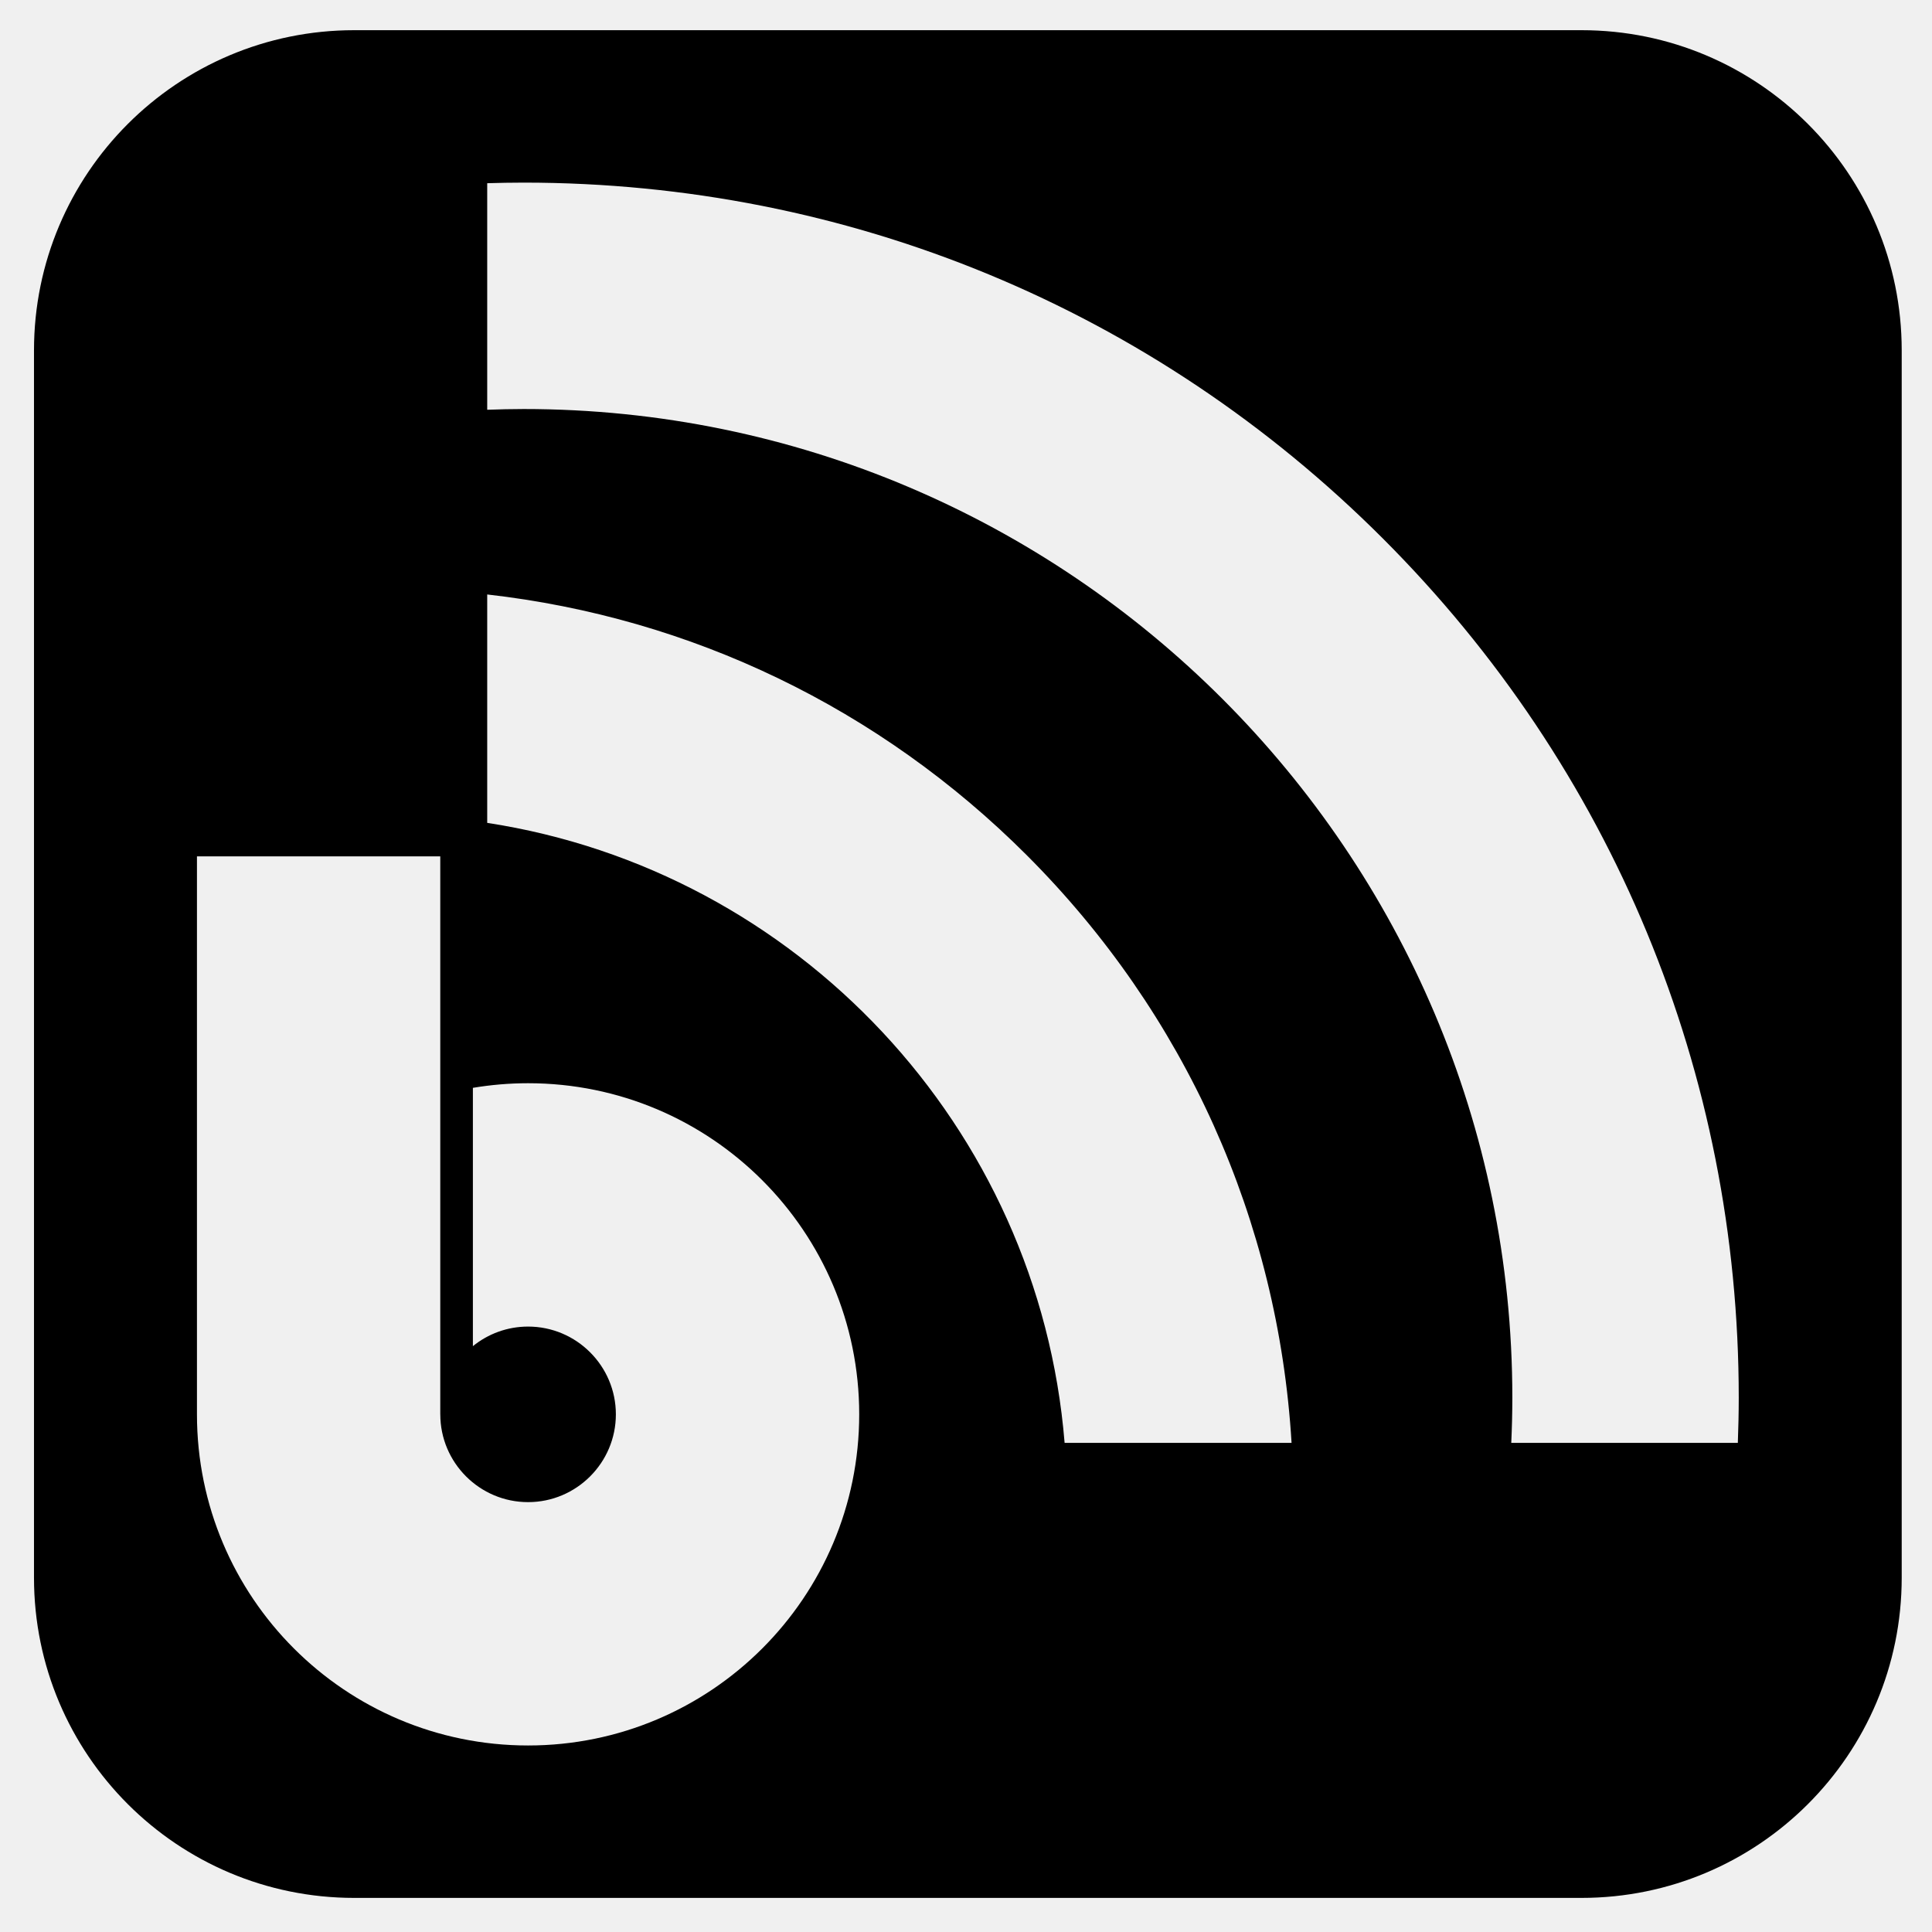
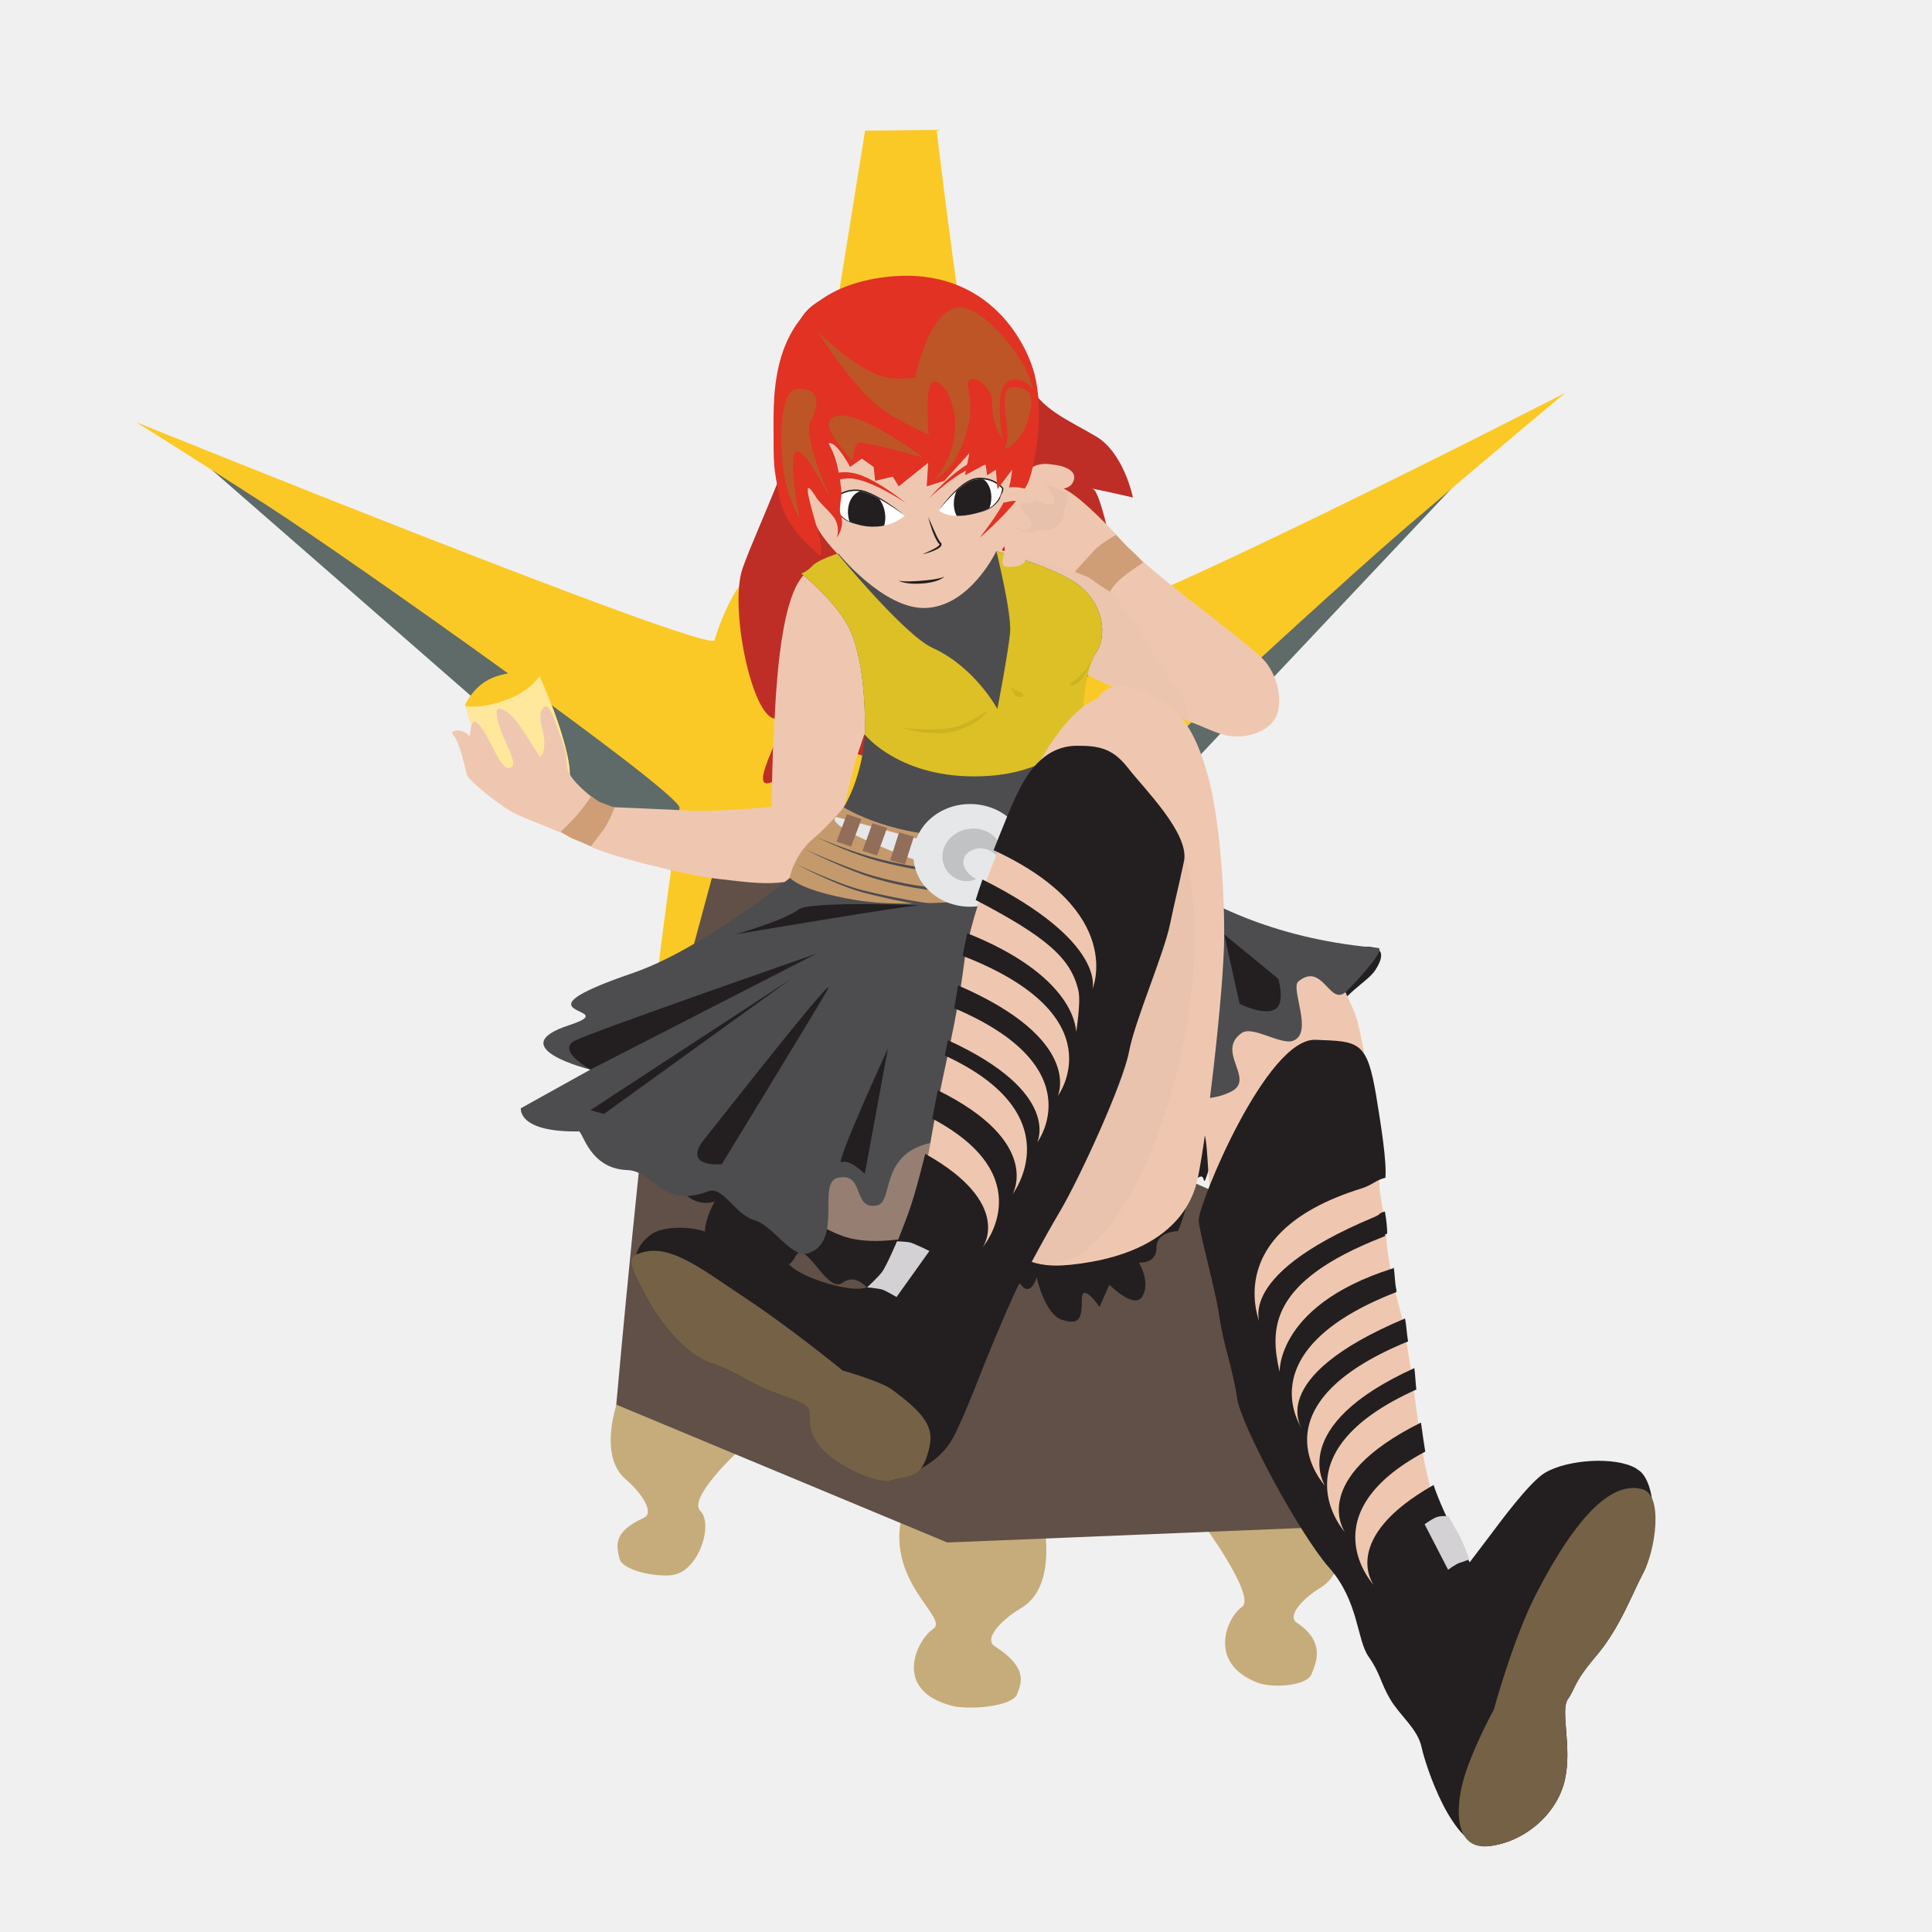
- <svg xmlns="http://www.w3.org/2000/svg" enable-background="new 0 0 512 512" height="512px" id="Layer_1" version="1.1" viewBox="0 0 512 512" width="512px" xml:space="preserve">
-   <path d="M129.116,157.539v60.53c82.088,12.598,146.196,80.478,153.017,164.306v-0.001h60.146  c-3.545-58.856-28.141-113.701-70.19-155.75C233.097,187.634,183.106,163.651,129.116,157.539z" fill="none" />
-   <path d="M139.947,287.065c-4.983,0-9.867,0.426-14.626,1.225v68.457c3.999-3.241,9.089-5.19,14.626-5.19  c12.827,0,23.264,10.436,23.264,23.262s-10.437,23.262-23.264,23.262c-12.826,0-23.263-10.436-23.263-23.262h-0.008v-84.623v-63.253  h-64.48v147.876c0,48.465,39.287,87.752,87.751,87.752c48.465,0,87.751-39.287,87.752-87.753  C227.698,326.354,188.411,287.065,139.947,287.065z" fill="none" />
-   <path d="M138.786,48.395c-3.232,0-6.453,0.063-9.67,0.157v60.039c3.211-0.116,6.431-0.196,9.67-0.196  c144.468,0,261.999,117.533,261.999,262c0,4.015-0.104,8.007-0.284,11.979h60.043c0.145-3.981,0.241-7.975,0.241-11.979  c0-86.009-33.494-166.871-94.312-227.688C305.657,81.889,224.796,48.395,138.786,48.395z" fill="none" />
-   <path d="M419.112,8H93.871C47.002,8,9.009,45.994,9.009,92.862v325.241c0,46.867,37.994,84.861,84.862,84.861h325.24  c46.867,0,84.861-37.994,84.861-84.861V92.862C503.974,45.994,465.979,8,419.112,8z M139.947,462.57  c-48.464,0-87.751-39.287-87.751-87.752V226.942h64.48v63.253v84.623h0.008c0,12.826,10.437,23.262,23.263,23.262  c12.827,0,23.264-10.436,23.264-23.262s-10.437-23.262-23.264-23.262c-5.537,0-10.627,1.949-14.626,5.19V288.29  c4.759-0.799,9.643-1.225,14.626-1.225c48.465,0,87.752,39.289,87.752,87.752C227.698,423.283,188.411,462.57,139.947,462.57z   M282.133,382.374L282.133,382.374c-6.82-83.827-70.929-151.707-153.017-164.305v-60.53c53.989,6.112,103.98,30.095,142.972,69.085  c42.05,42.049,66.646,96.894,70.19,155.75H282.133z M460.544,382.375h-60.043c0.18-3.973,0.284-7.965,0.284-11.979  c0-144.467-117.531-262-261.999-262c-3.239,0-6.459,0.08-9.67,0.196V48.552c3.217-0.095,6.438-0.157,9.67-0.157  c86.01,0,166.871,33.494,227.688,94.312c60.817,60.817,94.312,141.68,94.312,227.688C460.785,374.4,460.689,378.393,460.544,382.375  z" />
+ <svg xmlns="http://www.w3.org/2000/svg" xmlns:xlink="http://www.w3.org/1999/xlink" width="3e3px" height="3e3px" enable-background="new -211.446 -201.622 3000 3000" version="1.1" viewBox="-211.446 -201.622 3000 3000">
+   <path d="m2112.6 482.55l-923.92 979.95-1109.9-968.26s747.71 470.68 1095.6 469.54c347.98-1.133 938.14-481.24 938.14-481.24z" fill="#5E6B69" />
+   <path d="m753.4 1956.7c-24.709 65.892-21.377 114.74 6.978 138.96 25.484 21.773 44.698 52.083 27.849 59.66-50.247 22.602-41.709 45.241-37.714 63.233 3.997 17.99 54.722 28.971 81.351 25.671 42.645-5.29 64.468-80.224 44.258-99.517-20.21-19.291 56.772-91.007 56.772-91.007l-40.997-82.94s-33.183-31.958-80.648-34.452c-24.214-1.273-57.849 20.387-57.849 20.387z" fill="#C6AC7A" />
+   <path d="m1406.6 2147c15.712 75.244 3.421 127.21-32.21 148.27-32.025 18.929-58.623 48.151-41.321 59.273 51.587 33.173 42.191 56.343 34.601 74.994-7.59 18.652-73.705 24.574-100.94 17.577-93.016-23.897-54.758-102.29-29.001-119.48 25.754-17.192-79.356-75.228-46.182-184.89 3.467-11.456 59.398-5.025 59.398-5.025s42.334-28.531 95.269-22.846c27.005 2.9 60.388 32.131 60.388 32.131z" fill="#C6AC7A" />
+   <path d="m1868.2 2127.6c13.882 68.987 2.8 116.68-29.056 136.07-28.631 17.424-52.435 44.285-37.013 54.451 46.001 30.327 29.507 63.297 22.696 80.423-6.816 17.122-59.73 22.125-84.407 12.367-77.89-30.805-46.39-101.47-23.359-117.29 23.028-15.818-62.057-131.46-62.057-131.46l74.23-42.778s37.856-26.254 85.107-21.144c24.107 2.604 53.857 29.356 53.857 29.356z" fill="#C6AC7A" />
+   <path d="m1477.3 1075.1c1.165 56.344 5.299 113.54 1.821 167.96-10.706 167.56-36.707 307.7-36.707 307.7s370.43 149.53 413.81 190.94c77.884 74.337 21.393 426.56 21.393 426.56l-618.16 25.297-513.95-214.06s39.777-451.23 81.451-763.03c5.508-41.207 16.151-125.3 21.848-163.65l340.03-89.825 288.46 112.11z" fill="#615047" />
+   <path d="m2219.1 408.37s-758.44 389.14-772.7 354.78c-18.531-44.642-49.281-81.581-83.477-101.41-46.352-26.881-119.99-661.73-119.99-661.73l-111.11 1.276-104.76 650.67s-68.199 30.632-88.905 54.841c-15.364 17.964-33.257 61.728-40.115 85.625-6.406 22.32-898.03-338.56-898.03-338.56s86.903 54.31 204.93 130.41c125.85 81.139 641.91 446.14 638.84 468.65-8.862 65.169-27.855 197.52-40.35 310.82-11.842 107.38-17.439 197.63-17.439 197.63l132.6-491.06 117.34-2.162 3.824 203.74s101.31 182.74 141.8 183.15c43.666 0.446 116.26-184.44 116.26-184.44l22.391-192.28 71.657 2.455 53.91 463.07s31.051-204.54 35.832-273.28c3.394-48.78 2.462-146.69 1.67-195.58-0.252-15.542 378.52-363.56 491.74-460.39 134.54-115.07 244.08-206.21 244.08-206.21zm-1041.4 548.84c-59.634 1.223-109-47.92-110.27-109.76-1.268-61.843 46.048-112.97 105.68-114.19 59.634-1.223 109 47.92 110.27 109.76 1.268 61.843-46.048 112.97-105.68 114.19z" fill="#FBC926" />
+   <path d="m1303.8 1109.8c-112.83-2.87-366.23 116.54-415.02 145.26s-138.43 56.064-138.43 122.12c0 66.055-42.837 130.17 9.001 156.02 51.838 25.846 59.59 50.464 68.739 67.696 9.148 17.229 6.099 37.332 27.444 54.562 21.345 17.232 42.69 8.617 42.69 8.617s-42.69 74.67 15.248 74.67 30.493 40.205 30.493 40.205 64.038 2.869 79.285-28.721c15.248-31.588 48.79 57.439 73.186 40.209s42.693 11.488 60.989 34.463c18.296 22.973 109.78 5.746 137.22 0 27.445-5.748 64.033-51.699 79.283-31.594 15.25 20.104 24.398-11.484 24.398-11.484s12.193 57.436 39.639 66.051 30.496-2.869 30.496-31.59c0-28.719 27.445 11.486 27.445 11.486l15.244-34.463s39.648 40.205 51.844 17.23c12.193-22.973-6.104-51.691-6.104-51.691s27.445 2.871 27.445-22.975 33.547-25.846 33.547-25.846 14.553-35.583 14.553-52.813c0-17.232 22.035-41.962 25.086-27.601s9.148-37.336 27.445-51.693c18.297-14.359 109.78-86.155 109.78-103.39 0-17.231 71.715-76.502 71.715-102.35s45.111-48.078 57.619-67.347c42.504-65.48-77.496-22.48-77.496-22.48s-79.311 6.253-122 11.997c-42.691 5.745-420.79-184.55-420.79-184.55z" fill="#231F20" />
+   <path d="m1032.4 420.79c-2.287 64.617-67.85 195.29-90.72 259.9-22.87 64.616 20.583 260.62 59.463 230.47 38.879-30.153 34.305-142.16 29.731-73.231-4.574 68.924-100.63 208.93-34.305 170.16 66.324-38.77 105.36-58.688 164.82-19.918 59.462 38.77 121.83 185.63 195.02 93.009 73.186-92.618 49.262-186.25 111.01-225.02 61.75-38.77-8.871-95.767 34.582-130.23 43.455-34.463-75.455-99.873-52.584-112.8s78.008 96.01 78.008 96.01-27.711-146.91-41.434-151.22c-13.721-4.308 61.752 12.923 61.752 12.923s-13.723-68.925-57.178-94.771c-43.453-25.846-89.193-43.077-107.49-88.309-18.297-45.231-36.594-155.08-180.68-150.77-246.15 7.359-167.72 119.18-170 183.8z" fill="#BE2E26" />
+   <path d="m1049.1 598.85c-96.057-236.93-9.149-361.85 146.37-361.85 155.52 0 216.51 155.08 193.64 254.16-22.871 99.08-17.568 26.099-30.496 123.49-9.146 68.924-112.83 127.8-140.27 132.1-27.444 4.308-100.63-57.438-132.65-91.9-32.019-34.462-36.592-56.001-36.592-56.001z" fill="#EFC7B0" />
+   <path d="m1218.4 637.62c91.482 0 179.92 22.976 240.9 66.053 44.785 31.634 48.793 83.284 30.496 109.13-18.297 25.848-30.496 54.567-21.348 112 9.148 57.437 106.03 260.03 100.63 338.88-6.096 89.027-164.67 396.31-216.51 390.57-51.84-5.742-155.52-232.62-222.6-249.85-67.088-17.231-109.24-95.57-117.4-132.1-12.196-54.564 21.348-175.18 79.285-209.65 57.938-34.461 53.364-97.644 35.067-132.11-18.296-34.463-94.531-94.772-88.431-157.95 4.427-45.85-12.2-66.053 12.196-91.899 24.396-25.847 115.88-43.078 167.72-43.078z" fill="#EFC7B0" />
+   <path d="m581.57 1045.7c-34.501-24.23-70.641-153.13-70.641-153.13s14.106-32.886 48.109-43.88c40.946-13.239 66.781-2.771 66.781-2.771s56.326 124.61 45.835 166.49c-2.997 11.965-23.631 24.884-38.458 30.905-13.896 5.642-41.053 9.817-51.627 2.391z" fill="#FBC926" />
+   <path d="m582.17 1047.9c-34.501-24.23-70.641-153.13-70.641-153.13s24.343 5.451 66.084-10.806c35.452-13.808 48.806-35.844 48.806-35.844s56.326 124.61 45.835 166.48c-2.997 11.965-23.631 24.885-38.458 30.905-13.896 5.642-41.053 9.817-51.627 2.391z" fill="#FFE89B" />
+   <path d="m1151.3 706.54c-18.296-20.103-79.984-48.162-112.83-17.231-42.692 40.207-45.741 209.65-48.792 255.6-1.765 26.578-3.049 106.26-3.049 106.26s-82.333 8.615-131.12 5.745c-21.521-1.267-128.07-5.745-128.07-5.745s-54.892-37.336-57.94-60.31c-3.049-22.974 0.951-16.078-8.197-41.925-9.148-25.847-19.625-64.167-29.625-51.167-10.506 13.658 2.181 33.939 2.181 54.041 0 20.104-7.048 21.82-7.048 21.82s-21.347-34.462-33.544-51.693-33.544-31.591-33.544-17.231c0 14.361 9.148 34.463 15.248 48.823s18.294 37.333 3.048 37.333c-15.245 0-32.444-60.078-50.74-71.565-8.079-5.072-9.421 23.38-9.421 23.38s-2.009-5.174-9.48-8.169c-9.956-3.991-20.732-0.663-16.84 3.918 12.199 14.357 19.394 55.309 22.444 63.925 3.051 8.615 51.843 48.821 76.237 60.308s88.431 34.46 112.83 48.82c24.396 14.36 149.42 45.95 201.26 51.693 51.841 5.745 115.88 17.231 152.47-17.23 36.593-34.463 45.741-123.49 64.037-178.05 12.89-38.438 21.481-61.735 33.542-103.39 9.148-31.591 12.199-89.029 12.199-109.13-1e-7 -20.103-15.248-48.823-15.248-48.823z" fill="#EFC7B0" />
+   <path d="m1631.2 791.62c10.291 3.231-89.195-77.54-102.92-85.079s-52.602-33.385-75.473-44.154c-22.869-10.77-50.314-17.231-67.467-7.539s-48.027 30.154-42.311 57.078c5.717 26.924 24.014 65.694 35.449 78.617s13.723 16.515 13.723 16.515 213.84 100.87 245.86 112.72l-6.861-128.16z" fill="#EBC5AE" />
+   <path d="m1437.9 1324c-125.03 37.333-158.57 45.948-204.31 54.564-45.742 8.615 109.77-103.39 70.134-143.59-39.641-40.206-234.31-116.69-277.49-63.18-57.938 71.796-85.382 336.01-64.037 404.93 21.345 68.926 76.952 119.84 134.17 140.72 121.98 44.514 411.67-112 481.8-152.21l-140.27-241.23z" fill="#967F72" />
+   <path d="m1578.2 1565.2c70.135-40.206 64.033-25.846 76.232-14.359s6.098 71.797 18.297 129.23c12.199 57.434 21.342 114.88 27.443 157.95 6.104 43.076 21.344 83.281 27.445 126.36s97.584 212.52 143.32 264.21c45.742 51.693 42.691 112 60.986 137.85 18.297 25.846 18.293 40.209 33.543 66.055s42.695 45.947 48.791 74.666c6.098 28.721 36.594 100.52 91.482 94.771 54.889-5.742 79.283-43.076 79.283-94.771 0-51.693-39.645-106.26-27.445-123.49 12.199-17.23 21.348-5.742 57.939-48.82 36.594-43.078 73.188-103.38 91.482-137.85 18.297-34.463 42.695-94.771 3.053-103.39-39.645-8.617-67.088-8.617-106.73 14.357-24.502 14.199-85.385 91.898-100.63 112s-12.199 45.947-45.742 8.615c-33.541-37.33-45.74-114.87-54.889-152.21-9.146-37.336-24.389-186.67-39.639-244.11-15.25-57.434-21.348-97.639-21.348-117.74 0-20.104-10.67-57.439-10.67-77.539 0-20.102-19.82-229.75-41.168-272.83s-26.877-86.478-94.533-89.028c-76.236-2.873-231.75 11.49-356.78 48.823l140.27 241.23z" fill="#EFC7B0" />
+   <path d="m1928.6 1270.4c-140-12-273.87-57.606-396.48-162.26-62.348-53.213-58.574-151.51-63.639-183.32-9.148-57.435 3.051-86.154 21.348-112 18.297-25.847 14.289-77.497-30.496-109.13-35.168-24.841-123.63-49.611-123.63-49.611s-41.033 86.944-111.17 88.381c-64.312 1.316-134-84.403-134-84.403s-31.679 9.734-39.811 18.351c-9.807 10.391-17.983 12.662-17.983 12.662s55.863 44.059 75.922 87.854c26.681 58.252 22.87 162.26 22.87 162.26s-2.466 69.28-39.642 123.49c-15.822 23.071-23.904 42.321-36.041 52.357-18.055 14.929-40.709 46.512-40.709 46.512s-136.41 110.83-243.76 147.68c-201.02 69.007-9.002 51.574-99.01 81.009-106.26 34.746 33.003 69.007 33.003 69.007l-108.01 60.006s-6.047 37.44 90.009 36.004c6.227-0.093 16.306 57.852 75.008 60.006 42.774 1.568 52.67 60.448 126.01 33.003 22.984-8.604 41.511 36.385 72.007 45 28.908 8.168 57.553 60.524 84.008 51.005 53.92-19.402 12.266-109.62 45.004-117.01 42.666-9.633 22.097 50.713 60.834 42.875 38.217-7.731-27.445-155.08 258.44-79.693 62.75 16.548-4.992-231.24 111.65-136.47 28.119 22.847 116.88 71.602 179.92 39.489 38.518-19.623-24.65-61.888 16.365-91.052 16.791-11.938 60.758 19.216 80 12 32-12-4.82-81.492 8-92 38.625-31.66 48.592 41.248 75 15 31.492-31.299 59.12-66.132 49-67z" fill="#4D4D4F" />
+   <path d="m1337.3 899.28s17.094-89.039 19.744-118.72c2.654-29.749-21.368-126.5-21.368-126.5s88.467 24.77 123.63 49.611c44.785 31.634 48.793 83.284 30.496 109.13-18.297 25.848-21.348 112-21.348 112s-28.473 74.598-156.28 78.975c-125.79 4.309-180.68-64.616-180.68-64.616s3.811-104.01-22.87-162.26c-20.059-43.795-75.922-87.854-75.922-87.854s8.177-2.272 17.983-12.662c8.132-8.617 38.237-18.351 38.237-18.351s103.74 126.38 147.65 146.34c66 30 100.72 94.902 100.72 94.902z" fill="#DDC025" />
+   <path d="m1752 824.29c-15.246-17.23-100.82-82.189-131.12-106.26-38.881-30.873-76.232-63.18-88.432-77.54-11.006-12.957-64.199-70.309-92.416-83.514 6.91-1.045 13.965-4.734 16.18-14.13 2.037-8.624-4.509-13.585-6.68-14.967-11-7-20.52-7.073-31.057-8.727-13.723-2.153-30.875 3.231-30.875 10.77 0 1.314 0.51 2.559 1.312 3.727-3.537-1.435-7.227-2.251-10.461-1.574-10.291 2.154-18.297 16.154-12.578 19.385 0.896 0.509 2.008 1.215 3.215 2.023-4.256-2.257-8.434-3.523-11.221-2.023-7.541 4.059-14.082 22.445-12.797 27.26-7.238-2.017-9.58 5.66-12.359 8.279-6.861 6.462-6.861 17.231-2.287 22.616s12.578 7.538 12.578 16.154 5.717 20.461 5.717 25.847c0 5.385-5.717 20.462-2.287 24.77 3.432 4.308 33.162 3.231 34.307-8.617l0.91-2.022c6.148-6.74 42.893 12.107 61.984 17.101 20.582 5.385 32.018 8.615 41.166 8.615s65.182 71.08 74.33 87.233c9.146 16.154 52.602 89.386 62.893 92.618l16.01 48.462c28.941 10.708 46.889 22.258 71.283 22.258 24.393 0 57.939-11.488 64.037-40.206s-6.102-60.31-21.348-77.541z" fill="#EFC7B0" />
+   <path d="m1636.1 1157.4s-72.264 22.453-174.55 38.368c-45.168 7.03-100.77-0.141-154.02 1.838-67.63 2.514-132.15 8.031-190.73-1.769-88.022-14.722-102.01-34.847-102.01-34.847s6.861-36.617 38.88-62.463c16.787-13.55 45.315-46.385 45.315-46.385s80.62 51.46 208.55 44.231c114.35-6.462 183.73-39.487 183.73-39.487s26.68 41.64 50.314 63.18c18.912 17.235 94.527 37.333 94.527 37.333z" fill="#C49A6C" />
+   <path d="m1024.7 1140.2c5.588 2.651 11.229 5.189 16.864 7.732 5.635 2.544 11.292 5.036 16.972 7.472 11.356 4.88 22.826 9.483 34.357 13.879 11.547 4.341 23.222 8.389 35.104 11.471 11.946 2.911 24.043 5.644 36.103 8.226 48.255 10.422 97.288 17.478 146.59 19.122 6.156 0.207 12.338 0.366 18.455 0.312 6.143-0.051 12.283-0.284 18.414-0.678 12.266-0.796 24.488-2.275 36.637-4.236 24.312-3.932 48.236-10.091 71.973-16.892 11.867-3.417 23.686-7.038 35.512-10.664 11.842-3.597 23.623-7.254 35.342-11.193 23.463-7.751 46.674-16.318 69.443-25.989-11.166 5.329-22.559 10.18-34.035 14.811-11.479 4.635-23.049 9.04-34.699 13.236-11.656 4.165-23.443 8.025-35.213 11.8-11.768 3.808-23.545 7.615-35.395 11.226-23.676 7.265-47.736 13.562-72.248 17.746-12.248 2.103-24.611 3.617-37.031 4.455-6.209 0.415-12.432 0.668-18.656 0.735-6.252 0.07-12.438-0.074-18.643-0.266-24.808-0.789-49.548-3.077-74.12-6.436-24.574-3.376-48.954-8.006-73.131-13.418-6.043-1.365-12.067-2.802-18.083-4.267l-9.015-2.227c-2.996-0.755-6.008-1.482-9.021-2.326-12.004-3.372-23.655-7.677-35.167-12.268-11.52-4.578-22.818-9.667-34.037-14.896-11.212-5.244-22.331-10.686-33.27-16.467z" fill="#4D4D4F" />
+   <path d="m1038.5 1117.2c5.021 2.245 10.067 4.43 15.118 6.602 5.042 2.192 10.097 4.353 15.164 6.482 10.132 4.263 20.325 8.379 30.562 12.358 10.23 3.994 20.528 7.811 30.927 11.271 5.196 1.737 10.418 3.378 15.681 4.834 5.287 1.472 10.585 2.89 15.9 4.231 21.253 5.389 42.792 9.58 64.524 12.411 21.719 2.914 43.602 4.59 65.518 5.261 21.918 0.7 43.871 0.684 65.656-1.316 10.891-0.99 21.738-2.405 32.5-4.356 10.762-1.938 21.436-4.383 32.025-7.189 21.182-5.597 42.072-12.518 62.984-19.236 10.443-3.389 20.826-6.967 31.123-10.776 5.143-1.922 10.254-3.93 15.295-6.1 2.522-1.087 5.021-2.217 7.504-3.39 2.469-1.196 4.945-2.402 7.246-3.909-2.209 1.645-4.617 3.005-7.018 4.352-2.408 1.341-4.869 2.581-7.348 3.783-4.959 2.404-9.994 4.648-15.062 6.809-10.131 4.339-20.443 8.229-30.805 11.967-5.178 1.885-10.393 3.651-15.607 5.397l-15.674 5.192c-10.473 3.398-20.996 6.697-31.65 9.589-21.281 5.852-43.096 10.091-65.125 12.113-22.031 2.076-44.156 2.139-66.188 1.507-22.047-0.744-44.077-2.485-65.946-5.502-21.857-3.073-43.552-7.402-64.857-13.139-5.327-1.429-10.631-2.933-15.916-4.488-5.311-1.566-10.555-3.313-15.758-5.15-10.396-3.709-20.63-7.796-30.792-12.037-10.151-4.267-20.201-8.758-30.204-13.342-5-2.295-9.985-4.622-14.956-6.978-4.96-2.379-9.903-4.793-14.822-7.252z" fill="#4D4D4F" />
+   <path d="m1056.8 1098.5c4.644 1.959 9.323 3.832 14 5.705 4.672 1.883 9.36 3.726 14.062 5.53 9.399 3.621 18.876 7.027 28.379 10.328 9.505 3.294 19.093 6.335 28.746 9.076 4.823 1.371 9.687 2.587 14.572 3.804 4.881 1.209 9.771 2.372 14.673 3.479 19.6 4.463 39.386 8.057 59.306 10.689 19.912 2.69 39.941 4.504 60.015 5.544 20.072 1.014 40.197 1.644 60.232 0.846 10.02-0.413 20.021-1.124 29.969-2.304 9.949-1.174 19.842-2.806 29.648-4.874 19.633-4.095 38.902-9.912 58.051-16.124 19.324-5.533 37.359-14.58 54.906-24.521-8.348 5.664-17.059 10.791-25.99 15.537-4.471 2.369-9.031 4.588-13.725 6.545-4.703 2.004-9.516 3.537-14.266 5.214-19.076 6.544-38.375 12.696-58.176 17.066-19.789 4.378-40.004 6.896-60.24 7.733-10.117 0.433-20.246 0.512-30.354 0.345-10.105-0.175-20.203-0.489-30.293-1.051-20.179-1.111-40.328-2.978-60.354-5.768-20.018-2.843-39.913-6.589-59.562-11.32-4.911-1.187-9.809-2.427-14.691-3.714-4.878-1.282-9.769-2.606-14.611-4.09-9.69-2.93-19.215-6.32-28.669-9.863-9.455-3.545-18.782-7.407-28.062-11.357-9.277-3.96-18.487-8.072-27.566-12.458z" fill="#4D4D4F" />
+   <path d="m1383 1126.6c0 44.037-39.42 79.734-88.051 79.734-48.632 0-88.052-35.697-88.052-79.734s39.419-79.736 88.052-79.736c48.631 0 88.051 35.699 88.051 79.736z" fill="#E6E7E8" />
+   <path d="m1087.3 1067s-35.069 10.05 137.98 72.513c59.834 21.598 27.446-28.001 27.446-28.001l-165.43-44.512z" fill="#E6E7E8" />
+   <path d="m1500.3 1068.4s33.725 22.975-85.203 54.563c-61.674 16.381-57.355-18.668-57.355-18.668l142.56-35.896z" fill="#E6E7E8" />
+   <polygon points="1110.1 1112.9 1087.5 1105.2 1103.7 1062.7 1126.3 1070.3" fill="#926D5A" />
+   <polygon points="1150.5 1126.8 1127.8 1119.5 1143.3 1076.7 1166 1084" fill="#926D5A" />
+   <polygon points="1193.8 1140.7 1170.8 1134.2 1184.6 1090.9 1207.6 1097.4" fill="#926D5A" />
+   <path d="m1304.1 1163.2c-6.754 3.755-15.494 4.441-23.878 2.197-8.381-2.247-16.394-7.653-21.74-15.497-2.643-3.918-4.639-8.398-5.641-13.144-0.234-1.182-0.479-2.377-0.619-3.579l-0.119-0.905-0.027-0.228-0.006-0.057v-0.467l-0.01-0.073-0.027-0.3-0.1-1.191c-0.018-3.019 0.163-5.286 0.529-7.773 1.553-9.838 7.1-18.968 14.723-25.43 7.613-6.523 17.325-10.533 27.154-11.539 4.857-0.467 9.932-0.384 14.488 0.528 4.854 0.839 9.346 2.389 13.521 4.554 8.301 4.303 14.896 11.093 18.143 18.883 3.26 7.741 3.133 16.42-0.941 22.789-4.014-6.343-8.715-10.286-13.516-12.716-4.775-2.424-9.482-3.45-13.799-3.587-2.125-0.086-4.277 0.091-6.131 0.355-2.154 0.37-3.871 0.709-5.646 1.37-3.432 1.217-6.342 2.899-8.721 4.908-2.381 2.025-4.142 4.272-5.451 6.858-0.33 0.623-0.598 1.505-0.822 1.653l-0.168 1.187-0.045 0.297-0.014 0.073c-0.008 0.39 0.003-0.485 0-0.391l-0.006 0.017-0.021 0.071-0.08 0.285c-0.133 0.384-0.198 0.77-0.305 1.166-0.262 1.566-0.449 3.276-0.28 5.129 0.55 7.45 6.129 17.262 19.555 24.557z" fill="#C0C2C4" />
+   <path d="m1300.7 1631.3c14.32 38.004 19.822 68.924 45.74 91.898 31.6 28.008 41.168 51.693 137.22 34.461 96.055-17.232 150.95-64.617 164.67-129.23 13.723-64.617 41.168-292.93 41.168-379.08 0-86.156-9.148-193.85-27.445-254.16-18.297-60.31-36.592-90.464-82.334-116.31-45.74-25.846-74.686-15.833-86.906 4.309-36.594 60.31-155.52 310.16-178.39 379.08-21.873 65.915-10.672 142.16-28.968 202.47-20.914 68.938-1.527 122.06 15.246 166.57z" fill="#EFC7B0" />
+   <path d="m1611.4 1480.2c-48.987 177.29-129.01 300.03-216.02 279.03-58.793-14.192-60.276-241.77-15.001-420.04 48.005-189.02 133.54-286.03 194.02-286.03s100.01 199.02 37.004 427.04z" fill="#E9C3AD" />
+   <path d="m828.06 1710.3c-15.246 14.361-24.394 22.977-3.049 66.055 21.346 43.078 57.938 94.771 100.63 109.13s54.889 28.721 91.481 43.078c36.593 14.357 60.989 17.23 60.989 34.463 0 17.23-12.199 45.951 15.246 60.309 27.444 14.357 48.79 43.078 73.186 34.463 24.396-8.617 57.94-20.102 70.137-66.053s33.541-71.793 57.937-129.23c24.396-57.439 64.039-100.51 76.236-120.62 12.197-20.104 33.539-41.643 64.035-93.336s97.584-198.16 106.73-246.98 60.99-180.93 64.037-229.75c3.047-48.82 21.342-74.667 30.49-117.74 9.148-43.078-57.939-109.13-82.334-140.72-24.393-31.588-30.49-40.207-60.984-30.154-30.496 10.051-73.188 58.874-106.73 130.67-33.545 71.795-88.436 186.67-100.63 281.44-12.197 94.771-30.495 157.95-45.74 241.24-15.246 83.281-21.344 132.1-42.69 186.67-21.347 54.564-3.051 12.926-15.248 53.131-12.197 40.205-21.348 80.41-42.693 63.178-21.345-17.23-112.83-40.203-131.12-57.436-18.296-17.23-85.383-48.82-109.78-60.309s-70.136-11.488-70.136-11.488z" fill="#EFC7B0" />
+   <path d="m1540.1 990.85c-24.395-31.589-46.975-34.462-79.283-34.462-32.02 0-60.986 17.23-83.857 57.438-16.143 28.379-29.354 64.916-45.562 104.67 206.04 95.277 153.43 215.89 153.43 215.89s22.871-73.231-170.72-170.37c-3.709 10.56-7.227 21.206-10.523 31.864 110.35 57.737 147.81 90.407 159.52 140.66 5.199 22.316-7.875 91.081-7.875 91.081 17.023-35.081-7.826-117.58-164.64-180.06-2.812 11.886-5.23 23.629-7.165 35.112 240.52 93.442 147.66 217.56 147.66 217.56s41.023-87.166-154.89-171.73c-1.89 12.24-3.875 23.979-5.933 35.379 216.9 92.091 128.8 208.51 128.8 208.51s39.111-77.445-138.52-158.79c-1.657 7.956-3.328 15.853-5.012 23.708 200.13 92.489 105.23 215.55 105.23 215.55s47.77-80.48-115.85-161.46c-2.97 14.223-5.896 28.796-8.73 43.985 171.17 90.779 78.527 199.3 78.527 199.3s48.119-67.537-89.455-144.66c-19.225 76.525-24.203 87.83-41.928 133.14-21.347 54.564-29.997 73.176-57.938 76.1-27.444 2.873-89.959-17.227-108.25-34.457-18.296-17.232-103.68-40.205-128.07-51.693-24.396-11.49-70.563-11.082-88.433 1.434-28.875 20.223-33.542 47.387-12.197 90.465s62.512 96.209 105.2 110.57c42.693 14.359 54.89 28.721 91.482 43.078s64.988 17.232 64.988 34.461c0 17.232-8.741 21.141 11.246 48.311 18.354 24.949 89.957 63.693 114.35 55.078 24.396-8.617 70.516-23.686 93.006-66.053 19.822-37.34 42.691-101.95 67.085-159.39 24.396-57.439 32.021-74.668 44.221-94.771 12.195-20.104 24.389-45.951 54.885-97.645s97.584-198.16 106.73-246.98c9.148-48.821 54.322-151.55 64.037-199.59 6.098-30.155 12.195-53.128 21.342-96.206 9.148-43.078-62.514-113.44-86.906-145.03z" fill="#231F20" />
+   <path d="m777.74 1746.1c-14.399 6.25-10.671 15.797 10.674 58.875s62.512 96.209 105.2 110.57c42.693 14.359 54.89 28.721 91.482 43.078s60.988 17.232 60.988 34.461c0 17.232-1.525 35.898 24.394 60.311 22.198 20.908 80.809 51.693 105.2 43.078 24.396-8.617 43.237 0.127 54.889-45.951 7.625-30.154 3.244-50.477-56.799-94.283-18.375-13.402-76.531-29.621-76.531-29.621s-81.977-66.863-151.79-113.02c-71.663-47.387-120.43-88.023-167.72-67.49z" fill="#756246" />
+   <path d="m2335.4 2083c-2.285-1.674-4.654-3.32-7.066-4.943-32.031-18.098-104.61-13.701-140.24 6.949-24.5 14.199-71.662 78.975-86.906 99.08-15.248 20.104-30.496 40.205-30.496 40.205s-40.059-71.695-56.104-120.04c-147.47 83.494-92.936 155.22-92.936 155.22s-102.36-109.85 80.027-207.02c-2.055-12.6-4.293-28.09-6.678-45.129-177.45 88.338-117.95 170.3-117.95 170.3s-111.26-121.66 110.82-221.6c-1.152-8.217-1.9-25.072-3.09-33.25-200.02 90.609-138.61 182.7-138.61 182.7s-117.3-123.48 128.82-224.17c-2.238-13.156-2.502-25.225-4.777-35.59-223.14 93.898-158.35 173.6-158.35 173.6s-91.482-122.77 144.7-214.51c2.203-0.854-1.652-1.643 0.518-2.465-3.002-13.041-2.422-24.865-4.32-35.426-4.561 1.697 3.16-0.416-1.691 1.115-189.9 59.947-174.21 171.84-175.8 159.74-14.102-63.896-18.676-138.56 160.34-208.48 9.701-3.791-2.129-2.519 7.027-5.338-0.09-9.121-1.25-21.59-3.613-34.383-12.102 3.492-4.316 3.541-17.285 8.961-225.29 94.127-174.29 171.04-174.29 171.04s-71.662-145.03 154.26-215.48c18.873-5.885 21.869-12.75 38.139-16.949 2.08-25.455-6.889-81.739-14.004-125.12-14.407-87.834-26.877-86.478-94.533-89.027-76.236-2.873-181.44 254.16-181.44 280 0 16.248 25.918 106.26 32.02 149.34 6.102 43.078 21.342 83.283 27.445 126.36 6.1 43.078 97.582 212.52 143.32 264.21 45.742 51.693 42.691 112 60.988 137.85 18.295 25.848 18.291 40.209 33.541 66.057 15.25 25.846 42.695 45.947 48.791 74.666 6.098 28.721 48.793 159.39 103.68 153.65 54.891-5.742 106.73-48.824 118.93-103.39 11.311-50.582-7.627-107.7 4.574-124.93 12.199-17.232 7.621-24.408 44.213-67.486s54.889-94.771 73.186-129.23 23.986-126.44-3.047-155.08c-0.652-0.693-1.371-1.353-2.113-2.006z" fill="#231F20" />
+   <path d="m2064.6 2550.3c-17.127 50.693-19.82 120.62 35.068 114.88 54.891-5.742 106.73-48.824 118.93-103.39 11.311-50.582-7.627-107.7 4.574-124.93 12.199-17.232 7.621-24.408 44.213-67.486s54.889-94.771 73.186-129.23 31.34-119.95-1.523-129.23c-45.74-12.924-99.861 36.49-164.67 161.54-35.855 69.189-66.324 180.93-66.324 180.93s-27.443 49.539-43.453 96.924z" fill="#756246" />
+   <path d="m1180.7 1812.4s-16.354-9.67-21.803-11.459c-5.987-1.959-23.949-3.541-23.949-3.541s17.768-16.273 23.69-24.568c6.837-9.58 22.777-46.932 22.777-46.932s15.817 0.408 21.09 1.982c7.31 2.178 29.238 13.02 29.238 13.02l-51.043 71.498z" fill="#D3D1D3" />
+   <path d="m2037.1 2235.8s12.768-9.217 18.297-10.77c6.076-1.703 14.865-5.385 14.865-5.385s-10.001-26.723-14.865-35.539c-10.887-19.73-17.807-31.664-17.807-31.664s-10.822-0.271-16.164 1.076c-7.41 1.863-20.691 11.758-20.691 11.758l36.365 70.523z" fill="#D3D1D3" />
+   <path d="m1184.1 700.08c2.972 0.666 5.973 0.842 8.964 0.972 2.99 0.132 5.982 0.1 8.97 0.034 5.976-0.142 11.945-0.524 17.917-1.009 5.965-0.486 11.897-1.09 17.785-1.957 1.471-0.226 2.941-0.458 4.401-0.734 1.468-0.251 2.926-0.547 4.371-0.899 1.452-0.33 2.894-0.709 4.317-1.165 0.714-0.221 1.423-0.464 2.119-0.746 0.701-0.27 1.394-0.57 2.055-0.956-1.014 1.172-2.324 2.054-3.634 2.879-1.329 0.804-2.718 1.505-4.132 2.142-2.844 1.233-5.781 2.24-8.768 3.005-5.971 1.571-12.082 2.4-18.181 2.833-6.094 0.426-12.237 0.497-18.36-0.03-3.06-0.266-6.112-0.709-9.124-1.349-1.502-0.348-3.001-0.703-4.463-1.199-1.459-0.488-2.919-1.026-4.236-1.82z" fill="#231F20" />
+   <path d="m1229.8 601c2.791 6.114 5.414 12.262 8.096 18.363 1.373 3.036 2.683 6.093 4.129 9.073 1.418 2.986 2.861 5.971 4.553 8.71 0.842 1.378 1.682 2.68 2.744 3.701 0.412 0.41 0.814 0.95 1.065 1.627 0.256 0.676 0.285 1.465 0.139 2.12-0.312 1.326-1.01 2.171-1.676 2.88-1.373 1.388-2.859 2.331-4.358 3.221-1.499 0.882-3.04 1.63-4.598 2.316-6.224 2.737-12.665 4.726-19.241 6.144 6.134-2.731 12.274-5.39 18.098-8.477 1.443-0.788 2.861-1.605 4.215-2.47 1.336-0.869 2.643-1.829 3.572-2.877 0.451-0.513 0.797-1.066 0.842-1.391 0.025-0.162 0.015-0.24-0.025-0.349-0.047-0.107-0.141-0.265-0.325-0.437-1.366-1.292-2.379-2.819-3.292-4.278-3.488-5.978-5.967-12.226-8.245-18.557-2.248-6.333-4.204-12.76-5.691-19.32z" fill="#231F20" />
+   <path d="m1193.4 598.99c-8.651-5.752-17.419-11.282-26.315-16.547-8.915-5.218-17.993-10.174-27.394-14.17-4.702-1.959-9.519-3.656-14.359-4.633-4.798-0.889-9.899-0.964-14.769-0.288-4.899 0.643-9.678 2.124-14.073 4.382-2.203 1.119-4.289 2.459-6.279 3.92-0.99 0.736-1.95 1.515-2.863 2.336-0.895 0.803-1.826 1.723-2.514 2.532l0.423-1.34c0.049 0.874 0.209 1.975 0.398 2.969 0.193 1.019 0.436 2.036 0.719 3.043 0.567 2.014 1.264 4.003 2.132 5.923 1.728 3.844 4.073 7.418 6.877 10.621 2.827 3.185 6.134 5.981 9.767 8.332 3.635 2.353 7.577 4.287 11.682 5.874-4.287-0.994-8.501-2.467-12.465-4.522-3.964-2.048-7.688-4.664-10.912-7.849-3.252-3.157-5.975-6.886-8.061-10.953-1.04-2.035-1.945-4.148-2.64-6.341-0.347-1.096-0.65-2.208-0.902-3.339-0.25-1.156-0.459-2.224-0.577-3.541l-0.066-0.733 0.489-0.608c0.96-1.194 1.868-2.112 2.872-3.074 0.991-0.94 2.024-1.826 3.093-2.666 2.134-1.685 4.443-3.137 6.846-4.402 4.811-2.527 10.071-4.211 15.453-4.962 5.408-0.689 10.816-0.574 16.21 0.469 5.338 1.09 10.3 3.043 15.11 5.194 4.807 2.167 9.449 4.613 13.962 7.255 4.52 2.627 8.944 5.394 13.258 8.319 4.331 2.897 8.563 5.929 12.72 9.056 4.155 3.128 8.231 6.36 12.178 9.742z" fill="#231F20" />
+   <path d="m1246.5 590.77c2.806-4.202 5.828-8.263 8.982-12.221 3.158-3.954 6.448-7.814 9.915-11.522 3.444-3.73 7.074-7.303 10.907-10.68 3.822-3.387 7.877-6.556 12.281-9.298 4.4-2.713 9.158-5.144 14.539-6.171 0.682-0.126 1.328-0.226 2.057-0.307 0.629-0.062 1.244-0.127 1.926-0.174 1.328-0.097 2.627-0.154 3.947-0.152 2.629 4.883e-4 5.268 0.192 7.877 0.602 5.215 0.848 10.289 2.595 14.928 5.119 2.316 1.269 4.539 2.711 6.604 4.363 1.031 0.827 2.025 1.701 2.982 2.623 0.969 0.944 1.842 1.845 2.772 3.014l0.488 0.615-0.072 0.737c-0.127 1.318-0.342 2.384-0.6 3.54-0.26 1.129-0.57 2.24-0.924 3.334-0.699 2.193-1.625 4.299-2.678 6.329-2.117 4.054-4.859 7.772-8.133 10.909-1.629 1.575-3.371 3.022-5.207 4.326-1.844 1.289-3.772 2.443-5.76 3.459-3.978 2.033-8.205 3.478-12.5 4.444 4.115-1.567 8.066-3.483 11.715-5.815 3.644-2.335 6.971-5.108 9.815-8.278 2.82-3.188 5.193-6.742 6.941-10.578 0.881-1.914 1.582-3.901 2.172-5.908 0.291-1.005 0.539-2.021 0.738-3.038 0.195-0.993 0.363-2.095 0.416-2.966l0.418 1.352c-0.662-0.787-1.56-1.69-2.422-2.476-0.881-0.805-1.805-1.571-2.76-2.295-1.908-1.454-3.928-2.769-6.049-3.896-4.236-2.261-8.852-3.783-13.592-4.537-4.709-0.777-9.688-0.822-14.32-0.12-4.562 0.854-9.045 2.884-13.26 5.348-8.437 5.027-16.088 11.572-23.365 18.439-7.244 6.931-14.164 14.253-20.779 21.882z" fill="#231F20" />
+   <path d="m1193.4 598.99s-45.788-35.165-70.771-37.95c-25.894-2.89-39.362 14.251-39.362 14.251s1.463 26.791 33.566 36.653c48.62 14.935 76.567-12.954 76.567-12.954z" fill="#fff" />
+   <path d="m1246.5 590.77s33.861-45.404 58.861-48.05c25.912-2.741 39.27 14.476 39.27 14.476s-1.631 26.783-33.799 36.462c-48.714 14.659-64.332-2.888-64.332-2.888z" fill="#fff" />
+   <defs>
+     <path id="f" d="m1193.4 598.99s-45.788-35.165-70.771-37.95c-25.894-2.89-39.362 14.251-39.362 14.251s1.463 26.791 33.566 36.653c48.62 14.935 76.567-12.954 76.567-12.954z" />
+   </defs>
+   <clipPath id="g">
+     <use overflow="visible" xlink:href="#f" />
+   </clipPath>
+   <path d="m1162.4 592.82c3.86 20.5-5.614 39.223-21.161 41.815-15.545 2.598-31.275-11.914-35.137-32.41-3.862-20.499 5.612-39.221 21.159-41.817 15.545-2.598 31.28 11.916 35.139 32.411z" clip-path="url(#g)" fill="#231F20" />
+   <defs>
+     <path id="e" d="m1246.5 590.77s33.861-45.404 58.861-48.05c25.912-2.741 39.27 14.476 39.27 14.476s-1.631 26.783-33.799 36.462c-48.714 14.659-64.332-2.888-64.332-2.888z" />
+   </defs>
+   <clipPath id="h">
+     <use overflow="visible" xlink:href="#e" />
+   </clipPath>
+   <path d="m1326.8 580.91c-4.404 20.398-20.521 34.531-35.992 31.568-15.472-2.967-24.443-21.903-20.035-42.304 4.408-20.399 20.521-34.532 35.994-31.57 15.473 2.965 24.441 21.904 20.033 42.306z" clip-path="url(#h)" fill="#231F20" />
+   <path d="m1062.9 544.44c0.287-0.266 0.438-0.389 0.635-0.555l0.543-0.442c0.356-0.282 0.706-0.547 1.056-0.806 0.7-0.516 1.399-0.998 2.104-1.458 1.411-0.92 2.842-1.762 4.301-2.534 2.916-1.544 5.933-2.826 9.019-3.858 6.172-2.067 12.618-3.11 18.998-3.181 6.377-0.086 12.701 0.818 18.679 2.41 6.087 1.649 11.679 3.955 17.137 6.511 10.87 5.154 21.028 11.316 30.896 17.836 9.846 6.553 19.401 13.484 28.612 20.825-9.856-6.438-19.992-12.419-30.32-17.967-10.334-5.511-20.904-10.612-31.745-14.545-5.402-1.942-10.935-3.601-16.334-4.522-5.507-0.92-11-1.157-16.373-0.574-5.363 0.572-10.572 1.951-15.387 4.092-2.406 1.068-4.716 2.326-6.877 3.751-1.081 0.71-2.121 1.467-3.105 2.254-0.491 0.393-0.968 0.795-1.416 1.199l-0.644 0.6-0.286 0.285c-0.077 0.079-0.197 0.204-0.174 0.194l-9.32-9.512z" fill="#E13223" />
+   <path d="m1347.1 527.88c0.02 0.003-0.119-0.1-0.209-0.166l-0.33-0.234-0.736-0.485c-0.51-0.323-1.043-0.642-1.592-0.948-1.1-0.616-2.248-1.19-3.426-1.716-2.359-1.053-4.832-1.928-7.371-2.6-5.076-1.355-10.412-1.903-15.773-1.647-5.359 0.256-10.75 1.326-15.971 3.08-5.197 1.754-10.332 4.252-15.33 7.03-10.005 5.608-19.541 12.352-28.77 19.468-9.216 7.153-18.166 14.711-26.754 22.68 7.801-8.75 16.019-17.147 24.594-25.213 8.604-8.036 17.561-15.762 27.41-22.587 4.94-3.39 10.103-6.569 15.8-9.123 5.672-2.526 11.734-4.364 18.025-5.272 6.287-0.906 12.781-0.88 19.162 0.182 3.191 0.525 6.352 1.308 9.457 2.351 1.553 0.522 3.092 1.112 4.623 1.785 0.766 0.336 1.529 0.694 2.297 1.083l1.166 0.614 0.604 0.341c0.219 0.129 0.387 0.225 0.709 0.435l-7.586 10.944z" fill="#E13223" />
+   <path d="m1108.6 523.46l18.296-12.924 18.296 12.924 2.287 21.538 27.445-6.462 9.148 15.078 45.74-36.616-2.287 36.616 27.446-8.616 38.878-43.078-6.861 34.463 32.019-17.231 2.287 17.231 13.723-8.615 2.287 30.154 22.869-30.154s-2.35 32.649-16.039 56.171c-13.691 23.522-34.275 49.369-34.275 49.369s66.324-56.001 77.76-92.617 21.061-106.67 7.625-160.1c-13.723-54.565-78.447-175.31-240.9-150.77-161.62 24.41-164.67 157.95-164.67 226.88 0 68.925 0 64.617 9.148 114.16 9.148 49.54 62.512 89.747 62.512 89.747s8.386 0.717-5.336-46.668c-13.722-47.386-21.187-77.283 0-43.078 4.831 7.799 17.754 18.737 26.006 29.025 12.259 15.281 6.012 33.438 6.012 33.438s12.4-16.722 6.528-33.633c-4.791-13.795 1.874-25.195 0.333-40.676-6.861-68.925-27.444-74.31-16.009-72.156s29.732 36.617 29.732 36.617z" fill="#E13223" />
+   <path d="m1358.7 614.64c30.73 19.489 37.558 4.669 53.4 6.736 11.5 1.5 28.5-10.999 28.5-26s13.013-21.918-0.5-33.5c-7-6-27.5-10-27.5-10s17.91 20.544 13 27.5c-6 8.5-36-6.5-36-6.5s-13.912 5.624-17 10.5c-2.868 4.529 22.914 22.874 17.5 32.5-6.985 12.421-31.4-1.236-31.4-1.236z" fill="#E7C1AB" />
+   <path d="m1396.2 565.72c4.689 8.06-4.699 16.827-13.41 13.826-28.373-9.779-33.881 5.349-40.25-4.276-3.65-5.509 5.246-17.164 10.562-19.204 10.256-3.936 38.408 1.594 43.098 9.654z" fill="#EFC7B0" />
+   <path d="m659.24 1090s15.201 9.578 20.268 11.336c5.127 1.78 26.508 11.116 26.508 11.116s13.729-17.418 19.829-26.076c9.872-14.012 16.971-33.961 16.971-33.961s-15.805-6.04-20.722-7.745c-5.276-1.83-15.248-10.053-15.248-10.053s-11.396 16.884-22.871 30.154c-6.754 7.811-24.735 25.227-24.735 25.227z" fill="#CF9E76" />
+   <path d="m1457.3 686.37s21.531 7.4 27.518 12.407c6.838 5.722 27.359 18.578 27.359 18.578s1.031-4.352 10.523-14.417c11.391-12.077 40.984-31.082 40.984-31.082s-11.373-12.854-18.211-18.576c-5.986-5.006-23.938-24.333-23.938-24.333s-22.752 12.282-33.377 23.557c-10.258 10.871-30.859 33.866-30.859 33.866z" fill="#CF9E76" />
+   <path d="m1026.6 402.38c-31 2-26.745 99.473-20 136 6.746 36.528 24 66 24 66s-13.021-57.751-10-94c4-48 62 72 62 72s-49-104-35-130c10.916-20.272 18.238-52.531-21-50z" fill="#BE5527" />
+   <path d="m1392.6 404.38c-7-50-79.89-131.4-115-129-47.146 3.226-68 109-68 109s-26 5-46.989-0.465c-47.553-12.381-105.01-71.535-105.01-71.535s56.956 92.971 108 127c18 12 65 34 65 34s-7.138-78.234 7-82c14.972-3.988 36.167 32.279 34 72-3 55-34 81-34 81s24.047-10.321 40-44c27-57 16-89 14.138-101.77-3.931-26.945 37.609-3.446 37.313 22.766-0.451 40 16.549 59 16.549 59s-15.777-83.19 11-91c24-7 36 15 36 15z" fill="#BE5527" />
+   <path d="m1350.5 489.27c-10.096 17.344 23.631-4.891 32.062-31.889 8.433-26.999 18.624-58.431-22-58-25.938 0.275 0.031 72.545-10.062 89.889z" fill="#BE5527" />
+   <path d="m1076.6 451.38c-8.221 11.877 22.808 48.352 33 60 7 8 1.98-28.17 15-26 42 7 98 24 98 24s-121.75-93.039-146-58z" fill="#BE5527" />
+   <path d="m909.34 1606.2s132.01-216.02 162.02-267.03c30.003-51.005-153.02 183.02-189.02 228.02s27.003 39.004 27.003 39.004z" fill="#231F20" />
+   <path d="m1056.4 1279.2l-351.03 180.02s-54.006-30.009-24.003-45.01 375.04-135.01 375.04-135.01z" fill="#231F20" />
+   <path d="m1167.4 1426.2l-36.004 195.02s-24.002-24.001-36.003-18.001 72.007-177.02 72.007-177.02z" fill="#231F20" />
+   <path d="m930.34 1249.2s267.03-45.005 285.03-45.005-168.54-7.104-186.02 6.001c-24.002 18.001-99.01 39.004-99.01 39.004z" fill="#231F20" />
+   <path d="m1689.5 1249.3l83.908 68.874s12.002 39.004-6 48.005-54.006-9.001-54.006-9.001l-23.902-107.88z" fill="#231F20" />
+   <polygon points="705.31 1522.2 1017.3 1318.2 726.32 1528.2" fill="#231F20" />
+   <path d="m1185.4 928.16s49.785 6.331 81.978 0.134c29.623-5.702 59.698-33.24 53.036-24.137-5.733 7.835-18.002 21.002-51.005 30.003s-84.008-6-84.008-6z" fill="#CDB322" />
+   <path d="m1489.8 812.8s-11.542 27.18-32.227 41.579c-17.66 12.293-2.344 9.377 4 5 12.981-8.958 28.227-46.579 28.227-46.579z" fill="#CDB322" />
+   <path d="m1358.6 865.38s12 8 15 8 4 6 4 6-8 4-12-1-7-13-7-13z" fill="#CDB322" />
</svg>
